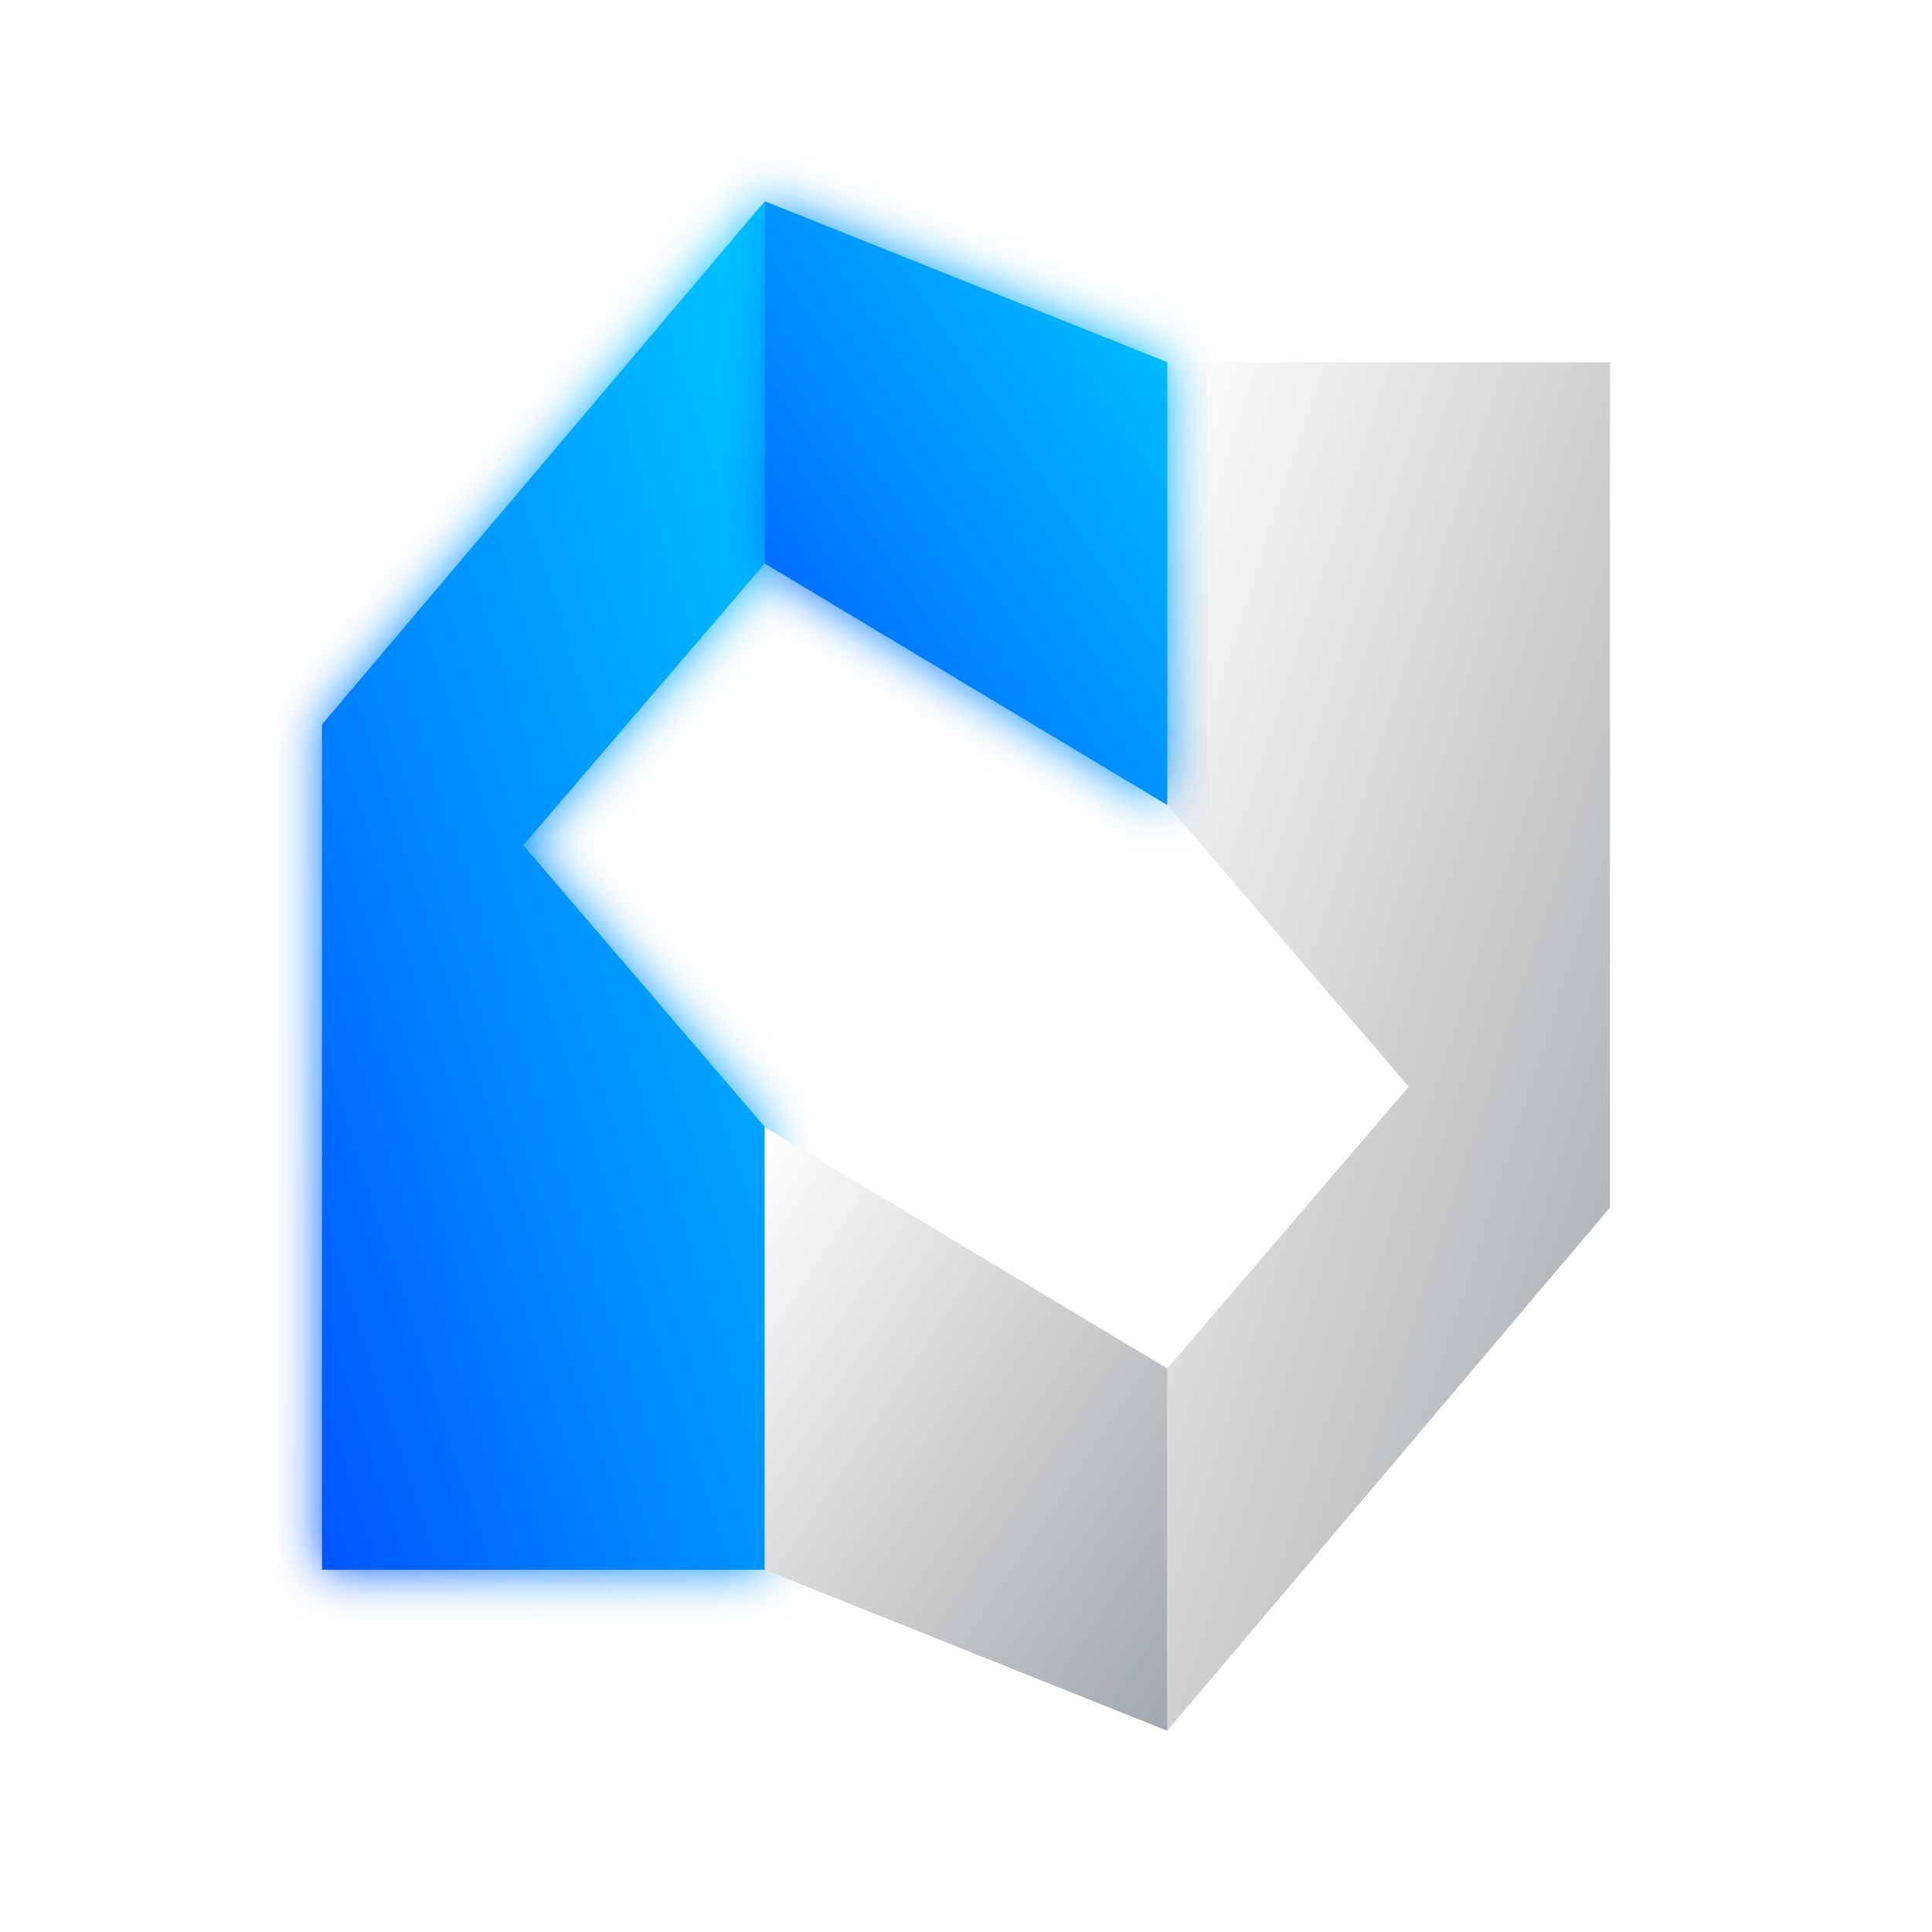
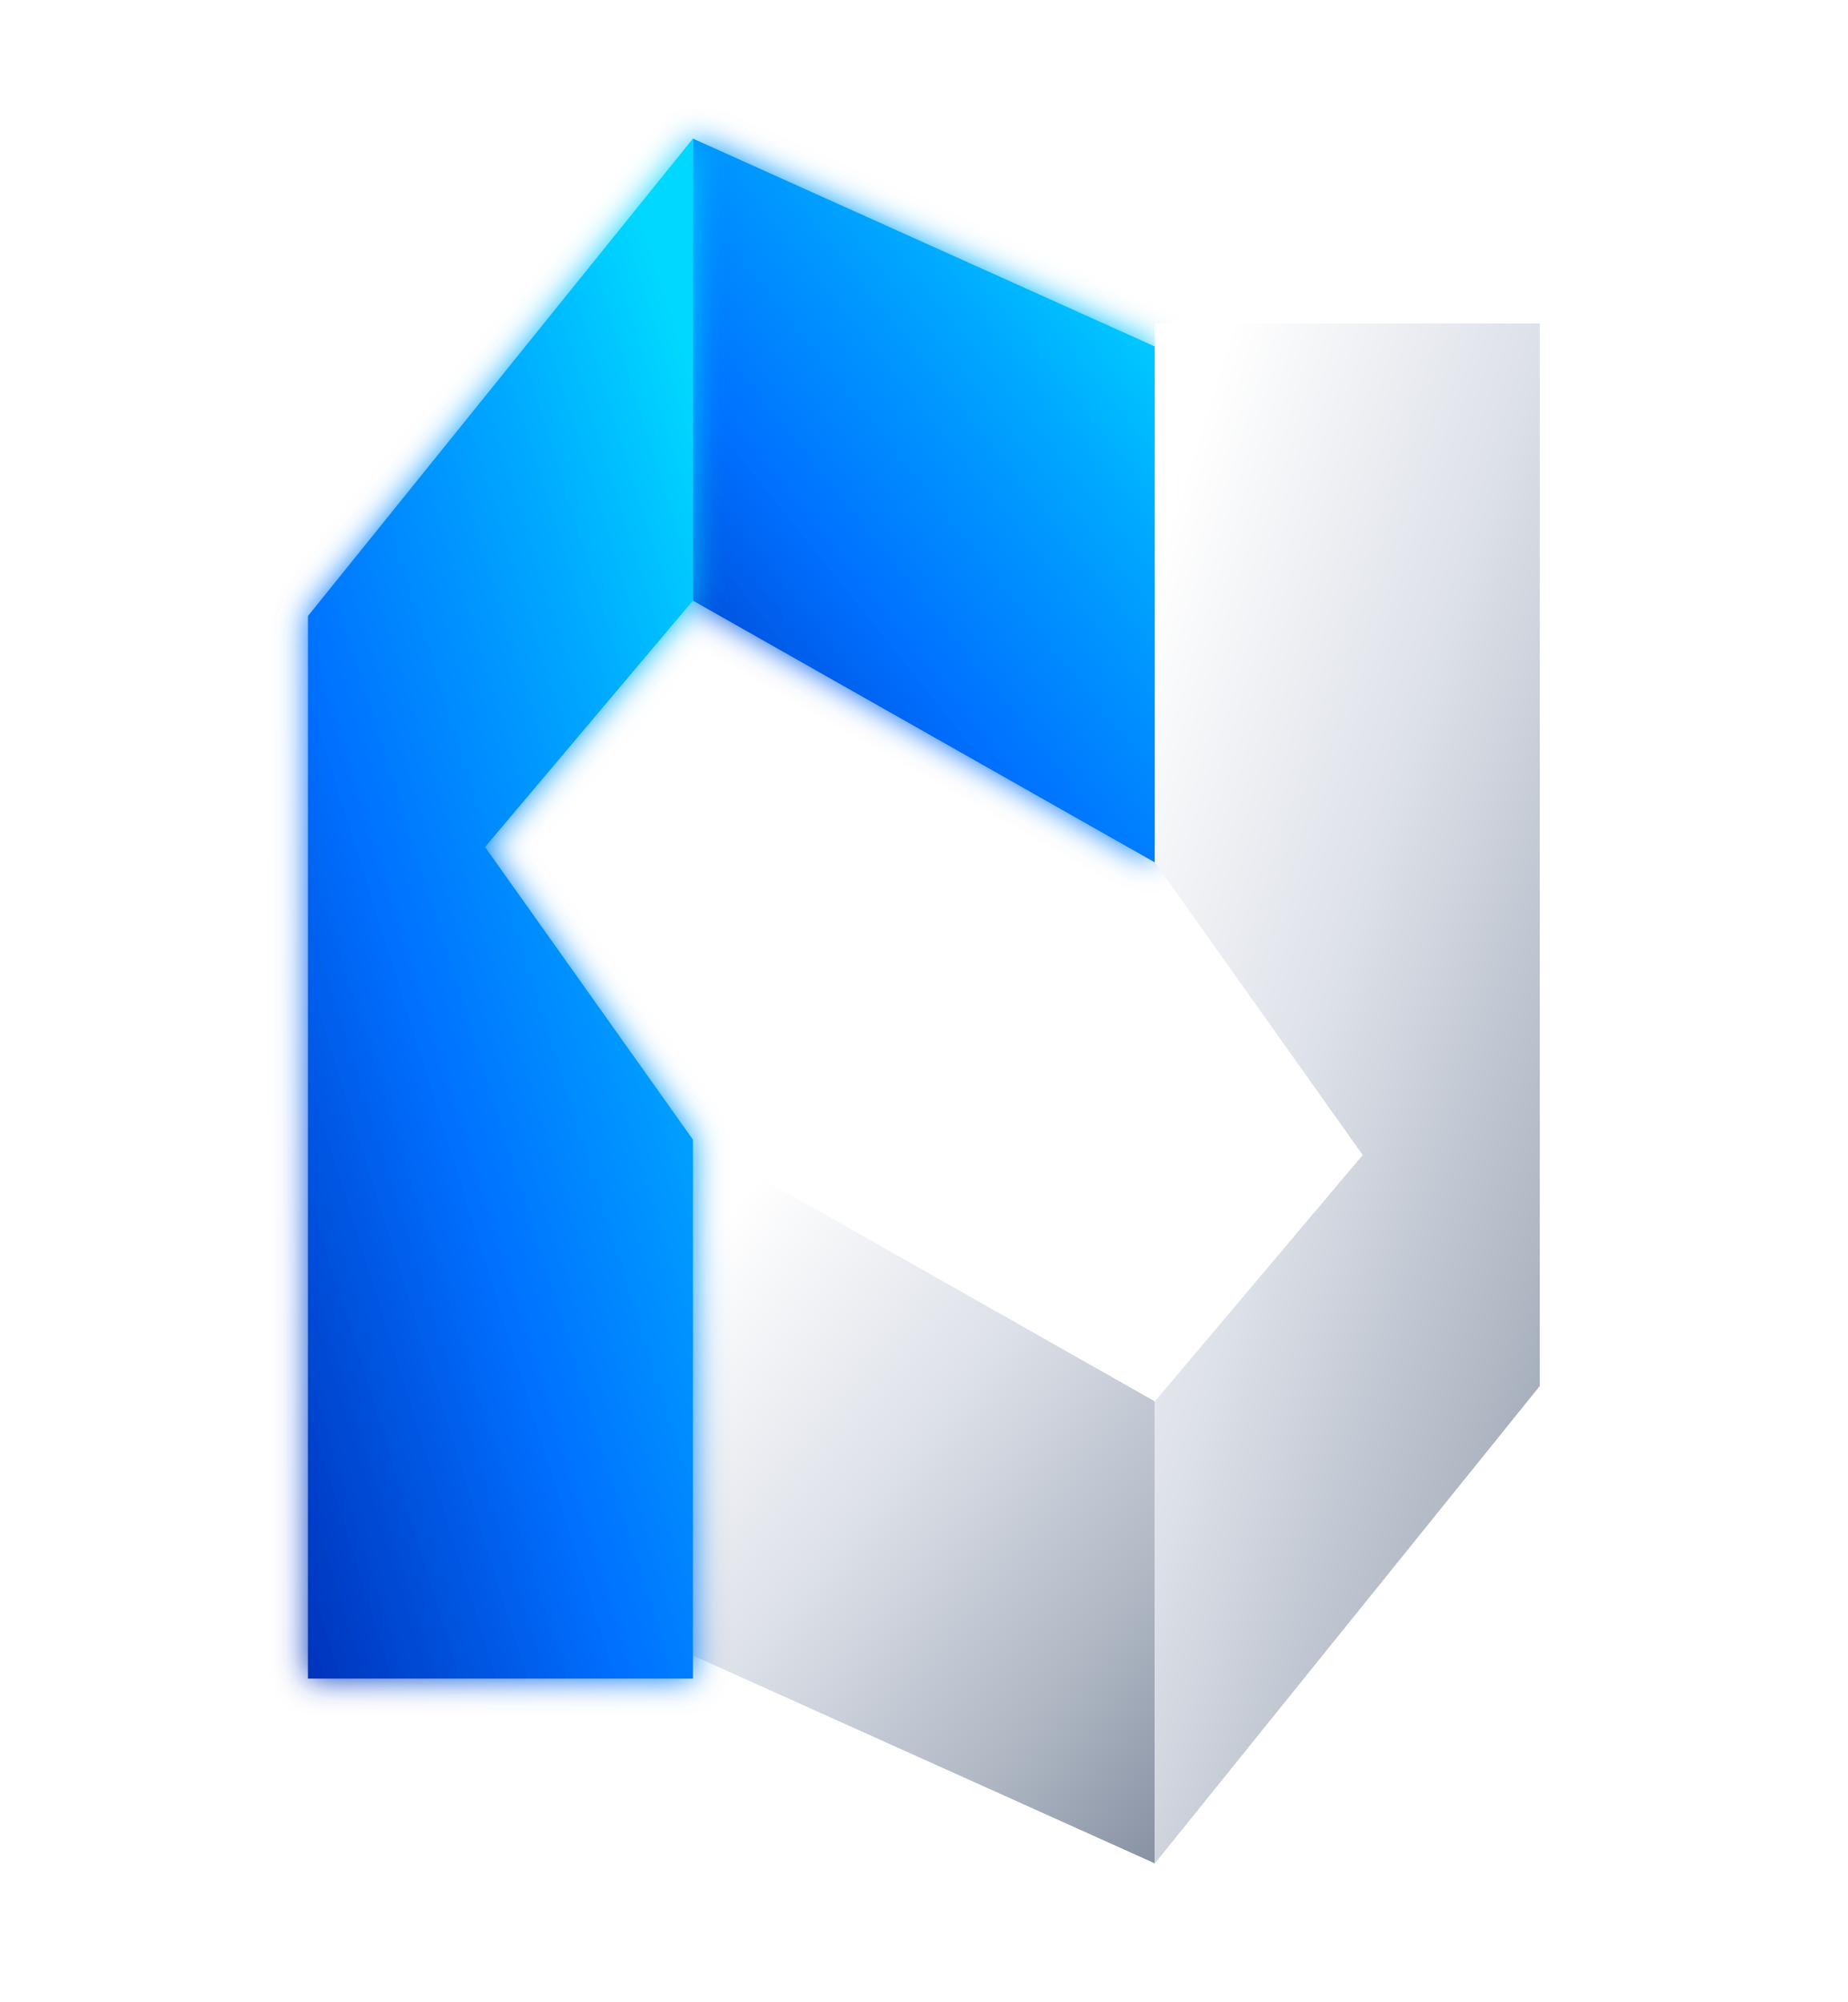
- <svg xmlns="http://www.w3.org/2000/svg" viewBox="0 0 240 240">
+ <svg xmlns="http://www.w3.org/2000/svg" viewBox="0 0 240 260">
  <defs>
-     <linearGradient id="blueGrad" x1="0%" y1="100%" x2="100%" y2="0%">
-       <stop offset="0%" style="stop-color:#0055ff" />
-       <stop offset="40%" style="stop-color:#0088ff" />
-       <stop offset="100%" style="stop-color:#00c8ff" />
+     <linearGradient id="blueGrad" x1="0%" y1="100%" x2="80%" y2="0%">
+       <stop offset="0%" stop-color="#0033bb" />
+       <stop offset="40%" stop-color="#0070ff" />
+       <stop offset="75%" stop-color="#00a8ff" />
+       <stop offset="100%" stop-color="#00d8ff" />
    </linearGradient>
-     <linearGradient id="silverGrad" x1="0%" y1="0%" x2="100%" y2="100%">
-       <stop offset="0%" style="stop-color:#ffffff" />
-       <stop offset="50%" style="stop-color:#d0d0d0" />
-       <stop offset="100%" style="stop-color:#a0a8b0" />
+     <linearGradient id="silverGrad" x1="20%" y1="0%" x2="100%" y2="100%">
+       <stop offset="0%" stop-color="#ffffff" />
+       <stop offset="40%" stop-color="#dce0e8" />
+       <stop offset="75%" stop-color="#b0b8c4" />
+       <stop offset="100%" stop-color="#8892a4" />
    </linearGradient>
    <filter id="glow">
-       <feGaussianBlur stdDeviation="3" result="blur" />
+       <feGaussianBlur stdDeviation="2" result="blur" />
      <feMerge>
        <feMergeNode in="blur" />
        <feMergeNode in="SourceGraphic" />
      </feMerge>
    </filter>
  </defs>
-   <path d="M 40,195 L 40,90 L 95,25 L 95,70 L 65,105 L 95,140 L 95,195 Z" fill="url(#blueGrad)" filter="url(#glow)" />
-   <path d="M 200,45 L 200,150 L 145,215 L 145,170 L 175,135 L 145,100 L 145,45 Z" fill="url(#silverGrad)" />
-   <path d="M 95,25 L 145,45 L 145,100 L 95,70 Z" fill="url(#blueGrad)" filter="url(#glow)" />
-   <path d="M 145,215 L 95,195 L 95,140 L 145,170 Z" fill="url(#silverGrad)" />
+   <path d="M 90,18 L 150,45 L 150,112 L 90,78 Z" fill="url(#blueGrad)" filter="url(#glow)" />
+   <path d="M 150,242 L 90,215 L 90,148 L 150,182 Z" fill="url(#silverGrad)" />
+   <path d="M 40,218 L 40,80 L 90,18 L 90,78 L 63,110 L 90,148 L 90,218 Z" fill="url(#blueGrad)" filter="url(#glow)" />
+   <path d="M 200,42 L 200,180 L 150,242 L 150,182 L 177,150 L 150,112 L 150,42 Z" fill="url(#silverGrad)" />
</svg>
